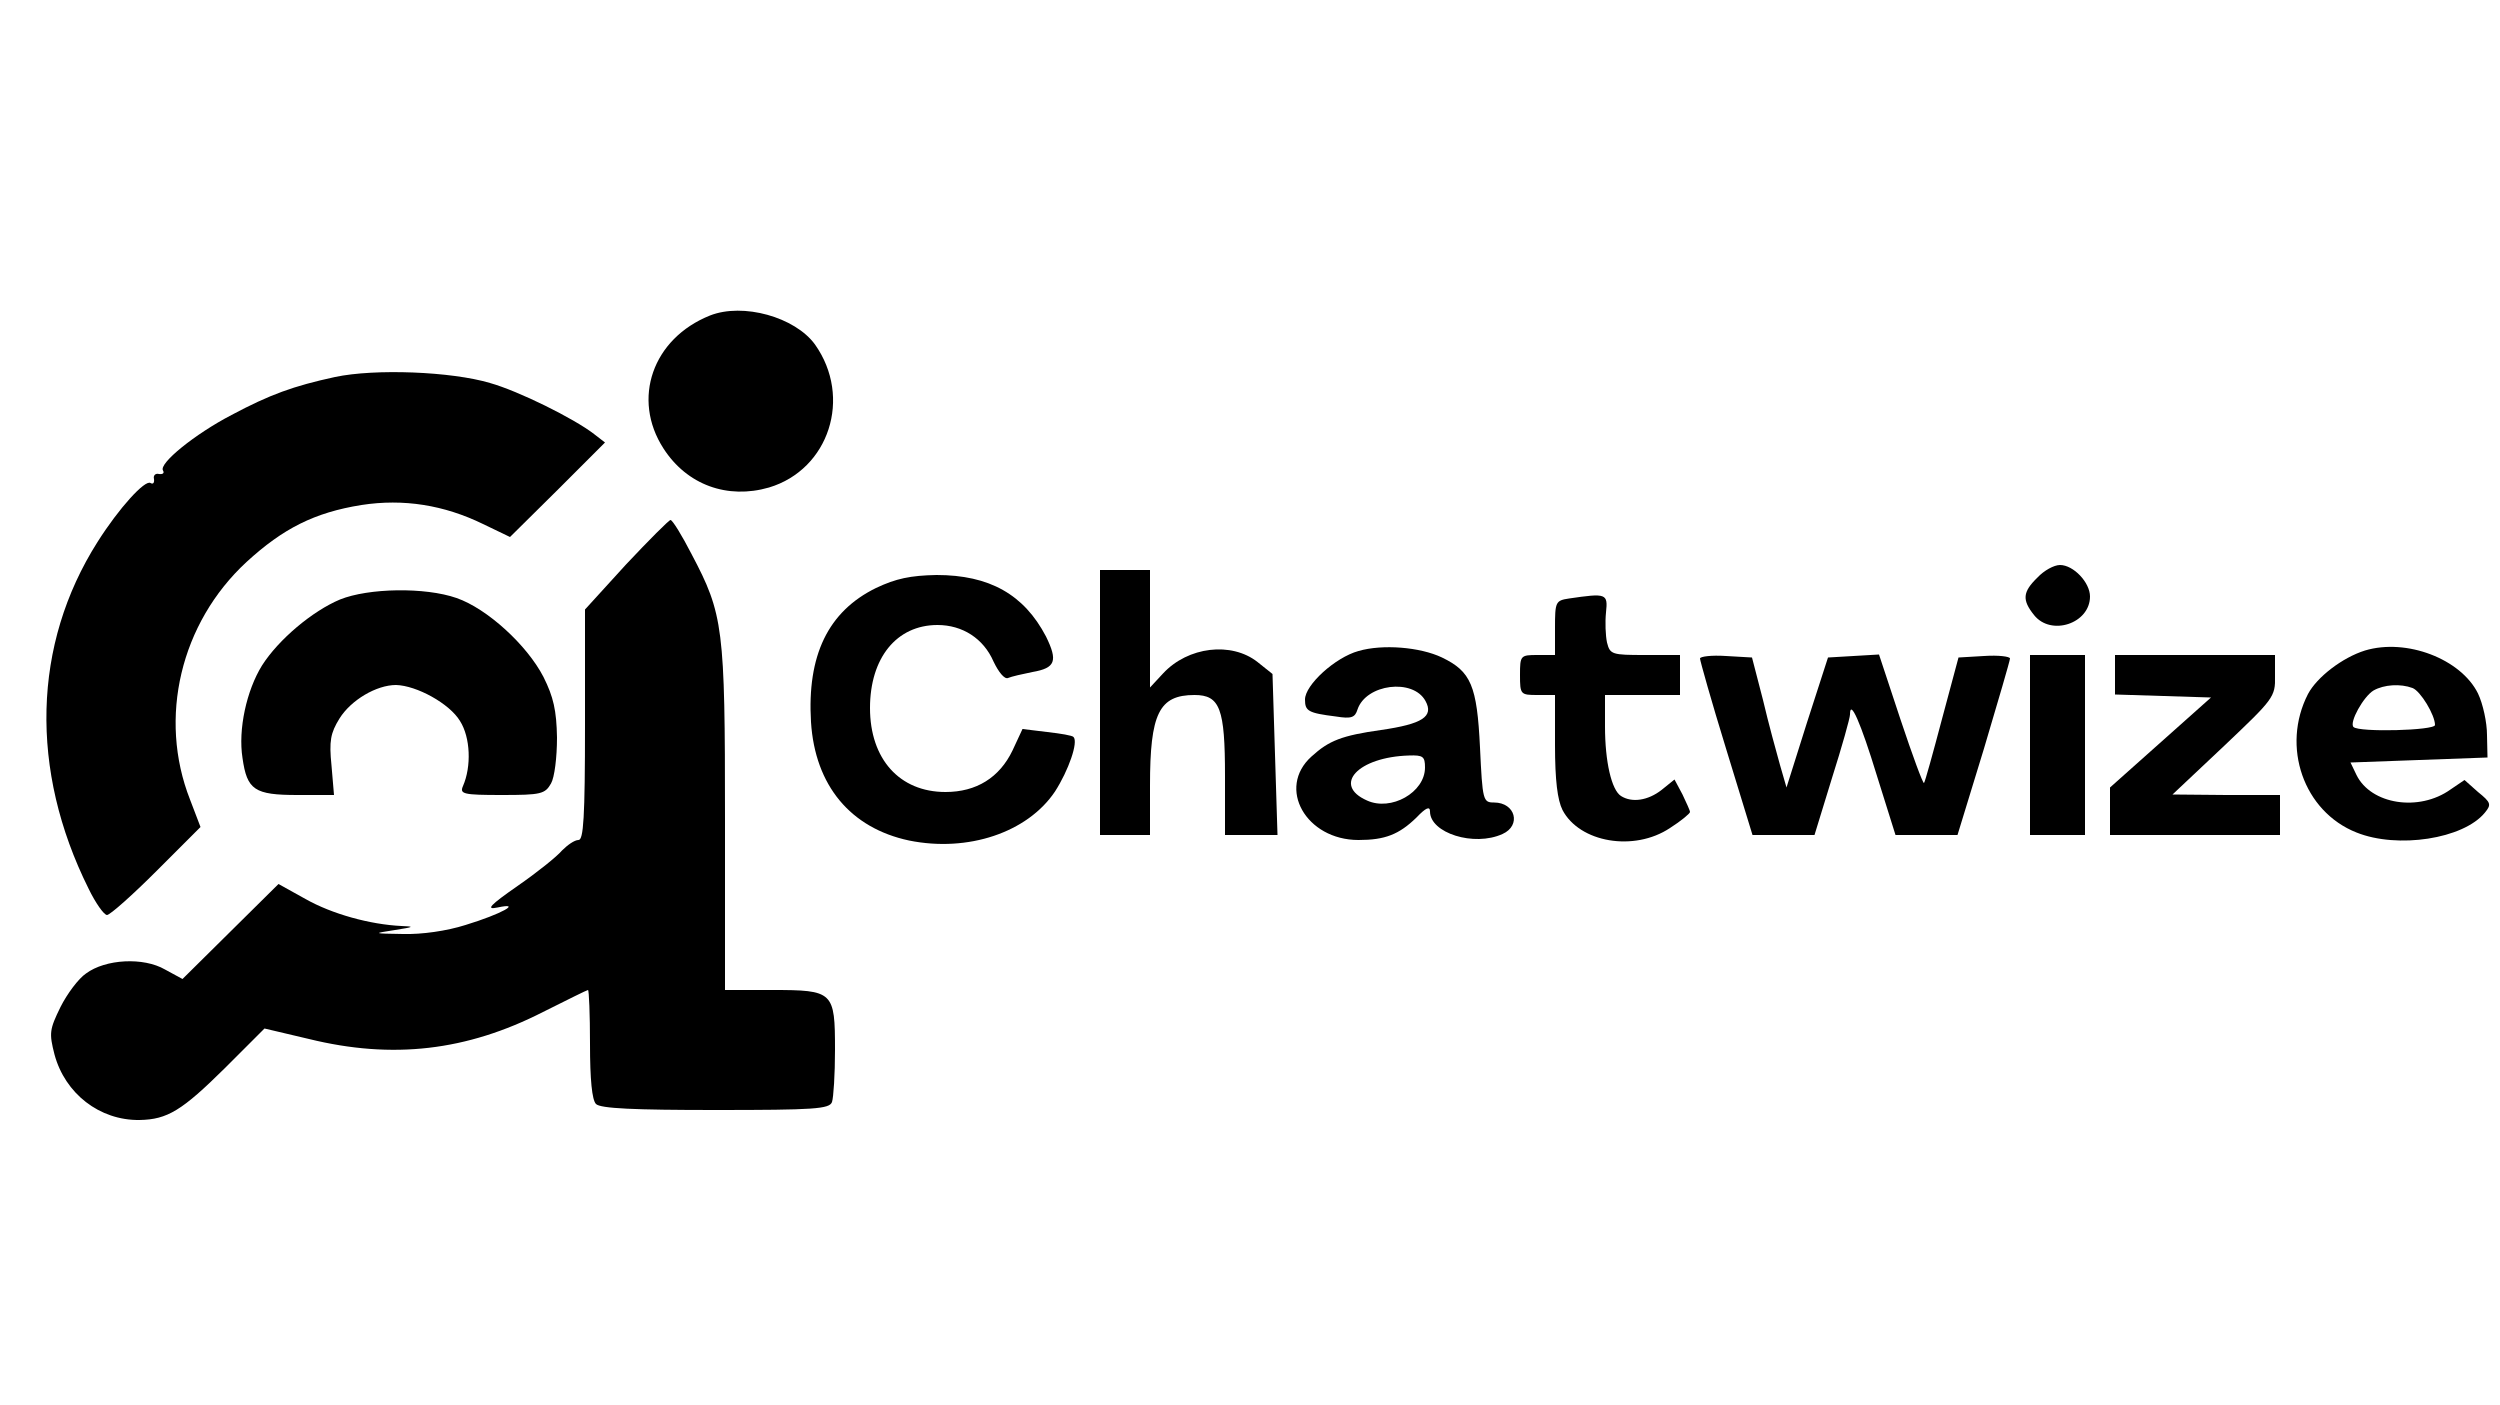
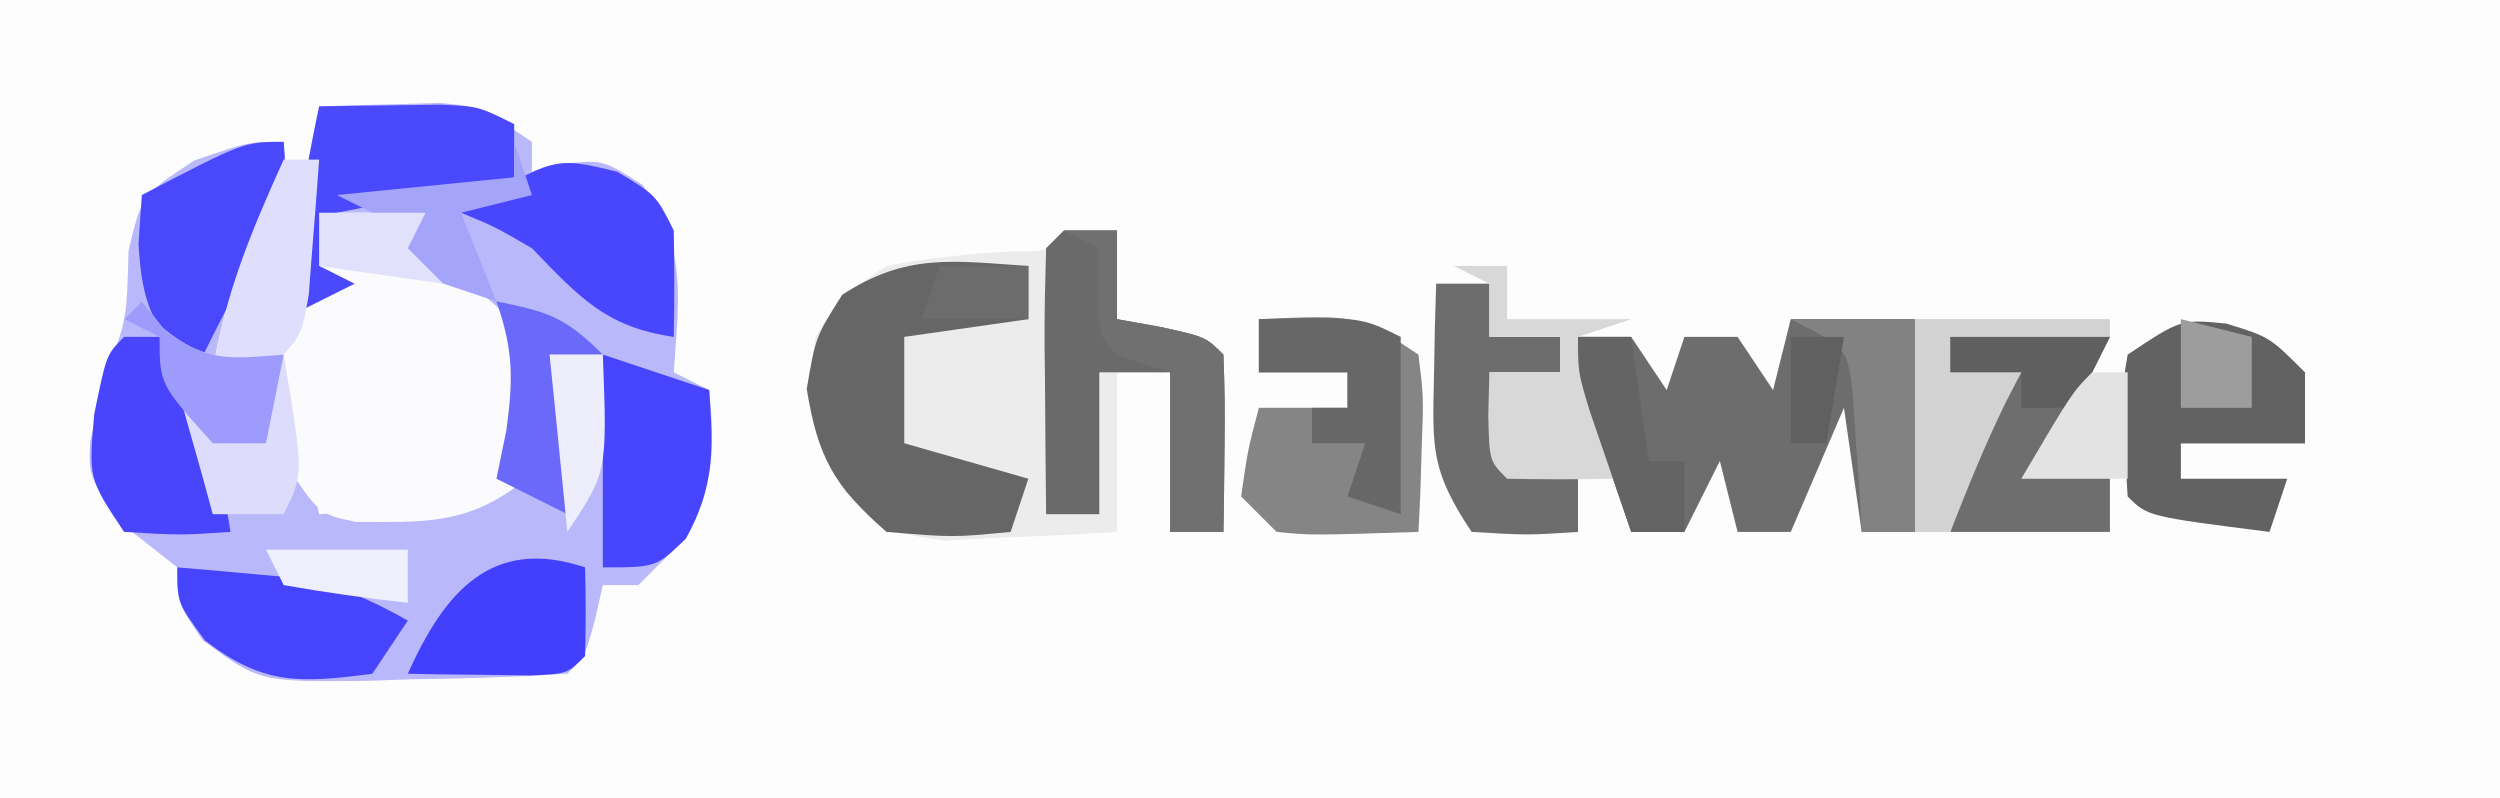
- <svg xmlns="http://www.w3.org/2000/svg" version="1.0" width="500pt" height="281pt" viewBox="0 0 500 281" preserveAspectRatio="xMidYMid meet">
-   <g transform="translate(0,281) scale(0.1,-0.1)" fill="#000000" stroke="none">
-     <path d="M1420 2179 c-115 -46 -157 -167 -93 -266 47 -73 128 -102 211 -78 120 36 167 180 92 286 -40 55 -144 84 -210 58z" />
-     <path d="M670 2056 c-83 -18 -130 -35 -207 -76 -73 -38 -146 -97 -137 -111 3 -5 0 -8 -8 -7 -7 2 -12 -3 -10 -10 1 -8 -2 -11 -7 -8 -11 7 -63 -50 -106 -118 -130 -205 -136 -456 -18 -693 14 -29 31 -53 37 -53 6 0 51 40 99 88 l88 88 -21 55 c-64 163 -19 353 113 475 73 67 136 99 230 114 84 13 165 0 243 -38 l54 -26 95 94 95 95 -22 17 c-40 31 -151 86 -208 102 -77 23 -230 29 -310 12z" />
-     <path d="M1252 1681 l-82 -90 0 -230 c0 -187 -3 -231 -13 -231 -8 0 -22 -10 -33 -21 -10 -12 -50 -44 -89 -71 -56 -39 -64 -48 -40 -43 51 11 8 -13 -64 -35 -38 -12 -87 -19 -125 -18 -61 1 -61 1 -16 8 38 6 40 7 13 8 -63 3 -139 24 -192 54 l-54 30 -96 -95 -96 -95 -35 19 c-43 25 -119 21 -158 -8 -15 -10 -38 -41 -51 -67 -22 -45 -23 -52 -12 -95 21 -78 90 -132 170 -131 56 1 85 19 171 104 l79 79 89 -21 c167 -41 315 -24 468 54 48 24 88 44 90 44 2 0 4 -49 4 -108 0 -71 4 -112 12 -120 9 -9 76 -12 239 -12 198 0 228 2 233 16 3 9 6 55 6 104 0 117 -3 120 -126 120 l-94 0 0 343 c0 382 -3 408 -67 529 -19 37 -38 68 -42 68 -3 0 -43 -40 -89 -89z" />
-     <path d="M4075 1655 c-30 -29 -31 -45 -7 -75 34 -43 112 -17 112 37 0 28 -33 63 -60 63 -12 0 -32 -11 -45 -25z" />
-     <path d="M2200 1405 l0 -265 50 0 50 0 0 99 c0 144 18 181 89 181 51 0 61 -27 61 -162 l0 -118 53 0 52 0 -5 161 -5 161 -30 24 c-52 41 -139 31 -189 -23 l-26 -28 0 118 0 117 -50 0 -50 0 0 -265z" />
-     <path d="M1752 1634 c-96 -47 -138 -135 -130 -268 8 -127 79 -212 196 -237 118 -24 237 16 292 98 27 42 47 99 37 109 -2 3 -26 7 -53 10 l-49 6 -20 -43 c-26 -54 -72 -83 -134 -83 -92 0 -151 66 -151 168 0 100 53 166 135 166 50 0 92 -27 112 -73 10 -21 22 -36 29 -33 7 3 29 8 49 12 46 8 51 22 27 71 -44 84 -113 123 -219 123 -52 -1 -81 -7 -121 -26z" />
-     <path d="M680 1611 c-55 -23 -123 -80 -156 -132 -31 -50 -48 -128 -39 -185 9 -64 24 -74 110 -74 l73 0 -5 59 c-5 49 -2 65 16 94 23 37 74 67 113 67 41 -1 107 -37 128 -72 21 -33 23 -91 6 -130 -7 -16 0 -18 78 -18 78 0 86 2 98 23 7 12 12 52 12 92 -1 54 -7 81 -27 121 -33 64 -113 137 -174 158 -63 22 -176 20 -233 -3z" />
-     <path d="M3138 1613 c-27 -4 -28 -7 -28 -59 l0 -54 -35 0 c-34 0 -35 -1 -35 -40 0 -39 1 -40 35 -40 l35 0 0 -100 c0 -71 5 -110 15 -130 34 -65 143 -84 215 -36 22 14 40 29 40 32 0 3 -7 18 -15 35 l-16 30 -26 -21 c-27 -21 -59 -26 -81 -12 -19 12 -32 69 -32 139 l0 63 75 0 75 0 0 40 0 40 -70 0 c-66 0 -70 1 -76 25 -3 14 -4 41 -2 60 4 38 1 39 -74 28z" />
-     <path d="M2717 1508 c-47 -13 -107 -68 -107 -97 0 -23 6 -27 62 -34 31 -5 38 -2 43 14 17 51 111 63 136 17 17 -31 -6 -46 -89 -58 -78 -11 -104 -21 -139 -53 -70 -63 -11 -167 94 -167 53 0 81 11 116 45 19 20 27 23 27 12 0 -43 88 -71 145 -45 38 17 26 63 -17 63 -22 0 -23 4 -28 110 -6 124 -18 152 -76 180 -44 21 -119 27 -167 13z m133 -233 c0 -50 -68 -88 -116 -66 -70 31 -18 87 84 90 28 1 32 -2 32 -24z" />
-     <path d="M4730 1509 c-45 -14 -96 -53 -114 -87 -54 -105 -9 -235 97 -277 82 -33 214 -13 257 40 13 16 12 20 -14 41 l-27 24 -28 -19 c-63 -45 -159 -30 -188 29 l-12 25 137 5 137 5 -1 45 c0 25 -8 62 -18 83 -34 69 -143 111 -226 86z m95 -75 c16 -6 45 -54 45 -74 0 -11 -152 -15 -163 -4 -9 9 20 61 40 73 21 12 54 14 78 5z" />
-     <path d="M3400 1493 c0 -4 23 -86 52 -180 l53 -173 62 0 62 0 35 114 c20 63 36 120 36 127 0 32 21 -15 54 -123 l37 -118 62 0 62 0 53 173 c28 94 52 176 52 180 0 4 -23 7 -52 5 l-51 -3 -33 -123 c-18 -68 -34 -126 -36 -128 -2 -2 -23 55 -47 127 l-43 130 -51 -3 -51 -3 -42 -130 -41 -130 -13 45 c-7 25 -23 83 -34 130 l-22 85 -52 3 c-29 2 -52 -1 -52 -5z" />
-     <path d="M4060 1320 l0 -180 55 0 55 0 0 180 0 180 -55 0 -55 0 0 -180z" />
-     <path d="M4230 1460 l0 -39 96 -3 96 -3 -101 -90 -101 -90 0 -47 0 -48 170 0 170 0 0 40 0 40 -107 0 -108 1 103 97 c99 94 103 98 102 140 l0 42 -160 0 -160 0 0 -40z" />
-   </g>
+ <svg xmlns="http://www.w3.org/2000/svg" version="1.1" width="141" height="45">
+   <path d="M0 0 C46.53 0 93.06 0 141 0 C141 14.85 141 29.7 141 45 C94.47 45 47.94 45 0 45 C0 30.15 0 15.3 0 0 Z " fill="#FDFDFD" transform="translate(0,0)" />
+   <path d="M0 0 C1.437 -0.054 2.875 -0.093 4.312 -0.125 C5.113 -0.148 5.914 -0.171 6.738 -0.195 C9 0 9 0 12 2 C12 2.66 12 3.32 12 4 C12.578 3.752 13.155 3.505 13.75 3.25 C16 3 16 3 18.25 4.438 C20.761 8.115 20.293 10.606 20 15 C20.66 15.33 21.32 15.66 22 16 C22.359 19.855 22.275 21.578 20.125 24.875 C19.424 25.576 18.723 26.277 18 27 C17.34 27 16.68 27 16 27 C15.856 27.639 15.711 28.279 15.562 28.938 C15 31 15 31 14 32 C11.048 32.181 8.142 32.278 5.188 32.312 C4.367 32.342 3.547 32.371 2.701 32.4 C-3.369 32.464 -3.369 32.464 -6.574 30.105 C-8 28 -8 28 -8 26 C-8.866 25.319 -9.732 24.639 -10.625 23.938 C-13 21 -13 21 -12.922 18.918 C-12.55 17.36 -12.129 15.814 -11.664 14.281 C-10.845 11.774 -10.845 11.774 -10.75 8.125 C-10 5 -10 5 -7.062 3.062 C-4 2 -4 2 -2 2 C-1.65 6.198 -2.399 7.775 -5 11 C-5.705 13.147 -5.705 13.147 -6 15 C-4.68 14.67 -3.36 14.34 -2 14 C-1.34 16.97 -0.68 19.94 0 23 C1.444 22.897 2.888 22.794 4.375 22.688 C5.187 22.629 5.999 22.571 6.836 22.512 C9.379 22.17 9.379 22.17 11 19 C11.16 15.454 11.16 15.454 10 12 C7.066 9.99 7.066 9.99 4 9 C4.33 8.34 4.66 7.68 5 7 C2.525 6.505 2.525 6.505 0 6 C0 6.99 0 7.98 0 9 C0.66 9.33 1.32 9.66 2 10 C0.02 10.99 0.02 10.99 -2 12 C-1.447 7.97 -0.844 3.98 0 0 Z " fill="#B9B8FB" transform="translate(18,6)" />
+   <path d="M0 0 C0.99 0 1.98 0 3 0 C3 1.65 3 3.3 3 5 C3.804 5.144 4.609 5.289 5.438 5.438 C8 6 8 6 9 7 C9.072 8.686 9.084 10.375 9.062 12.062 C9.053 12.982 9.044 13.901 9.035 14.848 C9.024 15.558 9.012 16.268 9 17 C8.01 17 7.02 17 6 17 C6 14.03 6 11.06 6 8 C5.01 8 4.02 8 3 8 C3 10.97 3 13.94 3 17 C0.918 17.135 -1.166 17.232 -3.25 17.312 C-4.41 17.371 -5.57 17.429 -6.766 17.488 C-10 17 -10 17 -12.391 14.672 C-14.351 11.417 -14.636 9.738 -14 6 C-12.562 3.688 -12.562 3.688 -10 2 C-7.63 1.544 -5.334 1.314 -2.926 1.176 C-0.993 1.206 -0.993 1.206 0 0 Z " fill="#ECECEC" transform="translate(60,13)" />
+   <path d="M0 0 C0.66 0 1.32 0 2 0 C1.67 2.64 1.34 5.28 1 8 C1.66 7.67 2.32 7.34 3 7 C2.67 5.68 2.34 4.36 2 3 C3.98 3 5.96 3 8 3 C7.67 3.66 7.34 4.32 7 5 C7.969 5.516 8.939 6.031 9.938 6.562 C13 9 13 9 14.062 12.5 C14 16 14 16 13.125 18.438 C10.145 20.629 7.679 20.44 4.059 20.434 C2 20 2 20 0 17 C-0.385 15.345 -0.728 13.678 -1 12 C-1.99 12 -2.98 12 -4 12 C-3.335 7.611 -1.812 4.019 0 0 Z " fill="#FBFBFE" transform="translate(16,9)" />
+   <path d="M0 0 C2.31 0 4.62 0 7 0 C7 3.96 7 7.92 7 12 C6.01 12 5.02 12 4 12 C3.67 9.69 3.34 7.38 3 5 C2.01 7.31 1.02 9.62 0 12 C-0.99 12 -1.98 12 -3 12 C-3.33 10.68 -3.66 9.36 -4 8 C-4.66 9.32 -5.32 10.64 -6 12 C-6.99 12 -7.98 12 -9 12 C-9.504 10.543 -10.003 9.084 -10.5 7.625 C-10.778 6.813 -11.057 6.001 -11.344 5.164 C-12 3 -12 3 -12 1 C-11.01 1 -10.02 1 -9 1 C-8.34 1.99 -7.68 2.98 -7 4 C-6.67 3.01 -6.34 2.02 -6 1 C-5.01 1 -4.02 1 -3 1 C-2.34 1.99 -1.68 2.98 -1 4 C-0.67 2.68 -0.34 1.36 0 0 Z " fill="#6D6D6D" transform="translate(101,18)" />
+   <path d="M0 0 C5.625 -0.25 5.625 -0.25 9 2 C9.293 4.383 9.293 4.383 9.188 7.125 C9.16 8.035 9.133 8.945 9.105 9.883 C9.071 10.581 9.036 11.28 9 12 C2.945 12.195 2.945 12.195 1 12 C0.34 11.34 -0.32 10.68 -1 10 C-0.625 7.375 -0.625 7.375 0 5 C1.65 5 3.3 5 5 5 C5 4.34 5 3.68 5 3 C3.35 3 1.7 3 0 3 C0 2.01 0 1.02 0 0 Z " fill="#858585" transform="translate(71,18)" />
+   <path d="M0 0 C0.99 0 1.98 0 3 0 C3 1.65 3 3.3 3 5 C3.804 5.144 4.609 5.289 5.438 5.438 C8 6 8 6 9 7 C9.072 8.686 9.084 10.375 9.062 12.062 C9.053 12.982 9.044 13.901 9.035 14.848 C9.024 15.558 9.012 16.268 9 17 C8.01 17 7.02 17 6 17 C6 14.03 6 11.06 6 8 C4.68 8 3.36 8 2 8 C2 10.64 2 13.28 2 16 C1.01 16 0.02 16 -1 16 C-1.027 13.521 -1.047 11.042 -1.062 8.562 C-1.075 7.502 -1.075 7.502 -1.088 6.42 C-1.097 4.613 -1.052 2.806 -1 1 C-0.67 0.67 -0.34 0.34 0 0 Z " fill="#6A6A6A" transform="translate(60,13)" />
+   <path d="M0 0 C0 0.99 0 1.98 0 3 C-2.31 3.33 -4.62 3.66 -7 4 C-7 5.98 -7 7.96 -7 10 C-4.69 10.66 -2.38 11.32 0 12 C-0.33 12.99 -0.66 13.98 -1 15 C-4.25 15.312 -4.25 15.312 -8 15 C-10.961 12.418 -11.868 10.811 -12.5 6.938 C-12 4 -12 4 -10.5 1.625 C-6.867 -0.736 -4.282 -0.285 0 0 Z " fill="#666666" transform="translate(58,15)" />
+   <path d="M0 0 C2.438 0.75 2.438 0.75 4.438 2.75 C4.438 4.07 4.438 5.39 4.438 6.75 C2.127 6.75 -0.182 6.75 -2.562 6.75 C-2.562 7.41 -2.562 8.07 -2.562 8.75 C-0.583 8.75 1.397 8.75 3.438 8.75 C3.107 9.74 2.777 10.73 2.438 11.75 C-4.438 10.875 -4.438 10.875 -5.562 9.75 C-5.933 3.909 -5.933 3.909 -5.562 1.75 C-2.562 -0.25 -2.562 -0.25 0 0 Z " fill="#626262" transform="translate(125.5625,18.25)" />
+   <path d="M0 0 C2.97 0 5.94 0 9 0 C7 4 7 4 5 7 C6.32 7.33 7.64 7.66 9 8 C9 8.99 9 9.98 9 11 C6.03 11 3.06 11 0 11 C0.531 7.179 1.497 4.938 4 2 C2.68 2 1.36 2 0 2 C0 1.34 0 0.68 0 0 Z " fill="#6E6E6E" transform="translate(110,19)" />
+   <path d="M0 0 C1.458 -0.027 2.917 -0.046 4.375 -0.062 C5.187 -0.074 5.999 -0.086 6.836 -0.098 C9 0 9 0 11 1 C11 1.99 11 2.98 11 4 C7.7 4.66 4.4 5.32 1 6 C0.67 6.99 0.34 7.98 0 9 C0.66 9.33 1.32 9.66 2 10 C0.02 10.99 0.02 10.99 -2 12 C-1.447 7.97 -0.844 3.98 0 0 Z " fill="#4B49FD" transform="translate(18,6)" />
+   <path d="M0 0 C0.99 0 1.98 0 3 0 C3 0.99 3 1.98 3 3 C4.32 3 5.64 3 7 3 C7 3.66 7 4.32 7 5 C5.68 5 4.36 5 3 5 C3.33 6.65 3.66 8.3 4 10 C5.32 10.33 6.64 10.66 8 11 C8 11.99 8 12.98 8 14 C5.125 14.188 5.125 14.188 2 14 C-0.281 10.579 -0.219 9.318 -0.125 5.312 C-0.107 4.319 -0.089 3.325 -0.07 2.301 C-0.047 1.542 -0.024 0.782 0 0 Z " fill="#6D6D6D" transform="translate(81,16)" />
+   <path d="M0 0 C2.188 1.312 2.188 1.312 3.188 3.312 C3.227 5.312 3.231 7.313 3.188 9.312 C-0.661 8.763 -2.166 7.042 -4.812 4.312 C-6.946 3.077 -6.946 3.077 -8.812 2.312 C-3.552 -0.868 -3.552 -0.868 0 0 Z " fill="#4947FD" transform="translate(34.8125,9.6875)" />
+   <path d="M0 0 C0.348 4.176 -0.338 5.826 -3 9 C-3.696 10.318 -4.372 11.648 -5 13 C-7.354 10.449 -7.983 9.29 -8.188 5.75 C-8.126 4.843 -8.064 3.935 -8 3 C-2.25 0 -2.25 0 0 0 Z " fill="#4A48FD" transform="translate(16,8)" />
+   <path d="M0 0 C1.98 0.66 3.96 1.32 6 2 C6.227 5.328 6.322 7.418 4.688 10.375 C3 12 3 12 0 12 C0 8.04 0 4.08 0 0 Z " fill="#4745FD" transform="translate(34,20)" />
+   <path d="M0 0 C0.66 0 1.32 0 2 0 C3.962 3.668 5.393 6.872 6 11 C3.125 11.188 3.125 11.188 0 11 C-2 8 -2 8 -1.688 4.375 C-1 1 -1 1 0 0 Z " fill="#4845FD" transform="translate(7,19)" />
+   <path d="M0 0 C1.418 0.115 2.834 0.243 4.25 0.375 C5.039 0.445 5.828 0.514 6.641 0.586 C9.086 1.015 10.848 1.786 13 3 C12.01 4.485 12.01 4.485 11 6 C6.939 6.526 4.861 6.662 1.562 4.125 C0 2 0 2 0 0 Z " fill="#4744FD" transform="translate(10,32)" />
+   <path d="M0 0 C0.99 0 1.98 0 3 0 C3 0.99 3 1.98 3 3 C5.31 3 7.62 3 10 3 C9.01 3.33 8.02 3.66 7 4 C7.66 6.64 8.32 9.28 9 12 C7 12.043 5 12.041 3 12 C2 11 2 11 1.938 8.438 C1.958 7.633 1.979 6.829 2 6 C3.32 6 4.64 6 6 6 C6 5.34 6 4.68 6 4 C4.68 4 3.36 4 2 4 C2 3.01 2 2.02 2 1 C1.34 0.67 0.68 0.34 0 0 Z " fill="#D8D8D8" transform="translate(82,15)" />
+   <path d="M0 0 C0.043 1.666 0.041 3.334 0 5 C-1 6 -1 6 -3.066 6.098 C-3.89 6.086 -4.714 6.074 -5.562 6.062 C-6.389 6.053 -7.215 6.044 -8.066 6.035 C-8.704 6.024 -9.343 6.012 -10 6 C-7.927 1.385 -5.28 -1.76 0 0 Z " fill="#423FFD" transform="translate(33,32)" />
+   <path d="M0 0 C3.63 0 7.26 0 11 0 C11 0.33 11 0.66 11 1 C8.03 1 5.06 1 2 1 C2 1.66 2 2.32 2 3 C3.32 3 4.64 3 6 3 C5.711 3.557 5.423 4.114 5.125 4.688 C3.959 7.085 2.966 9.516 2 12 C1.34 12 0.68 12 0 12 C0 8.04 0 4.08 0 0 Z " fill="#D2D2D2" transform="translate(108,18)" />
+   <path d="M0 0 C5.75 -0.125 5.75 -0.125 8 1 C8 4.3 8 7.6 8 11 C7.01 10.67 6.02 10.34 5 10 C5.33 9.01 5.66 8.02 6 7 C5.01 7 4.02 7 3 7 C3 6.34 3 5.68 3 5 C3.66 5 4.32 5 5 5 C5 4.34 5 3.68 5 3 C3.35 3 1.7 3 0 3 C0 2.01 0 1.02 0 0 Z " fill="#676767" transform="translate(71,18)" />
+   <path d="M0 0 C0.99 0 1.98 0 3 0 C3 1.65 3 3.3 3 5 C3.804 5.144 4.609 5.289 5.438 5.438 C8 6 8 6 9 7 C9.072 8.686 9.084 10.375 9.062 12.062 C9.053 12.982 9.044 13.901 9.035 14.848 C9.024 15.558 9.012 16.268 9 17 C8.01 17 7.02 17 6 17 C6 14.03 6 11.06 6 8 C5.01 7.67 4.02 7.34 3 7 C2 6 2 6 1.938 3.438 C1.958 2.633 1.979 1.829 2 1 C1.34 0.67 0.68 0.34 0 0 Z " fill="#707070" transform="translate(60,13)" />
+   <path d="M0 0 C0.588 0.743 0.588 0.743 1.188 1.5 C3.551 3.456 5.014 3.242 8 3 C9.125 9.75 9.125 9.75 8 12 C6.68 12 5.36 12 4 12 C3.807 11.29 3.613 10.579 3.414 9.848 C3.154 8.929 2.893 8.009 2.625 7.062 C2.37 6.146 2.115 5.229 1.852 4.285 C1.233 1.833 1.233 1.833 -1 1 C-0.67 0.67 -0.34 0.34 0 0 Z " fill="#DDDCFC" transform="translate(8,17)" />
+   <path d="M0 0 C2.31 0 4.62 0 7 0 C7 3.96 7 7.92 7 12 C6.01 12 5.02 12 4 12 C3.963 11.301 3.925 10.603 3.887 9.883 C3.821 8.973 3.755 8.063 3.688 7.125 C3.629 6.22 3.571 5.315 3.512 4.383 C3.212 1.638 3.212 1.638 0 0 Z " fill="#828282" transform="translate(101,18)" />
+   <path d="M0 0 C0.99 0 1.98 0 3 0 C3.33 2.31 3.66 4.62 4 7 C4.66 7 5.32 7 6 7 C6 8.32 6 9.64 6 11 C5.01 11 4.02 11 3 11 C2.496 9.543 1.997 8.084 1.5 6.625 C1.222 5.813 0.943 5.001 0.656 4.164 C0 2 0 2 0 0 Z " fill="#646464" transform="translate(89,19)" />
+   <path d="M0 0 C0.66 0 1.32 0 2 0 C1.886 1.626 1.758 3.251 1.625 4.875 C1.555 5.78 1.486 6.685 1.414 7.617 C1 10 1 10 -1 12 C-1.99 12 -2.98 12 -4 12 C-3.335 7.611 -1.812 4.019 0 0 Z " fill="#DFDEFC" transform="translate(16,9)" />
+   <path d="M0 0 C2.867 0.573 3.861 0.861 6 3 C5.01 3 4.02 3 3 3 C3.33 5.97 3.66 8.94 4 12 C2.68 11.34 1.36 10.68 0 10 C0.186 9.092 0.371 8.185 0.562 7.25 C0.957 4.317 0.947 2.736 0 0 Z " fill="#6B69FA" transform="translate(28,17)" />
+   <path d="M0 0 C0.33 0.99 0.66 1.98 1 3 C-0.32 3.33 -1.64 3.66 -3 4 C-2.34 5.65 -1.68 7.3 -1 9 C-2.98 8.34 -4.96 7.68 -7 7 C-6.67 6.34 -6.34 5.68 -6 5 C-7.32 4.34 -8.64 3.68 -10 3 C-6.7 2.67 -3.4 2.34 0 2 C0 1.34 0 0.68 0 0 Z " fill="#A5A4FB" transform="translate(29,8)" />
+   <path d="M0 0 C2.97 0 5.94 0 9 0 C8.34 1.32 7.68 2.64 7 4 C6.01 4 5.02 4 4 4 C4 3.34 4 2.68 4 2 C2.68 2 1.36 2 0 2 C0 1.34 0 0.68 0 0 Z " fill="#5F5F5F" transform="translate(110,19)" />
+   <path d="M0 0 C1.32 0.66 2.64 1.32 4 2 C4 3.32 4 4.64 4 6 C1.69 6 -0.62 6 -3 6 C-3 5.34 -3 4.68 -3 4 C-1.68 4 -0.36 4 1 4 C0.67 2.68 0.34 1.36 0 0 Z " fill="#626262" transform="translate(126,19)" />
+   <path d="M0 0 C0.66 0 1.32 0 2 0 C2 1.98 2 3.96 2 6 C0.02 6 -1.96 6 -4 6 C-1.125 1.125 -1.125 1.125 0 0 Z " fill="#E3E3E3" transform="translate(118,21)" />
+   <path d="M0 0 C0.588 0.743 0.588 0.743 1.188 1.5 C3.551 3.456 5.014 3.242 8 3 C7.67 4.65 7.34 6.3 7 8 C6.01 8 5.02 8 4 8 C1 4.667 1 4.667 1 2 C0.34 1.67 -0.32 1.34 -1 1 C-0.67 0.67 -0.34 0.34 0 0 Z " fill="#9D9BFB" transform="translate(8,17)" />
+   <path d="M0 0 C0.99 0 1.98 0 3 0 C3.25 6.625 3.25 6.625 1 10 C0.67 6.7 0.34 3.4 0 0 Z " fill="#EDEDFC" transform="translate(31,20)" />
+   <path d="M0 0 C1.98 0 3.96 0 6 0 C5.67 0.66 5.34 1.32 5 2 C5.66 2.66 6.32 3.32 7 4 C4.69 3.67 2.38 3.34 0 3 C0 2.01 0 1.02 0 0 Z " fill="#E1E1FC" transform="translate(18,12)" />
+   <path d="M0 0 C2.64 0 5.28 0 8 0 C8 0.99 8 1.98 8 3 C5.657 2.744 3.322 2.407 1 2 C0.67 1.34 0.34 0.68 0 0 Z " fill="#EEEEFD" transform="translate(15,31)" />
+   <path d="M0 0 C0.99 0 1.98 0 3 0 C2.67 1.98 2.34 3.96 2 6 C1.34 6 0.68 6 0 6 C0 4.02 0 2.04 0 0 Z M-2 6 C0 7 0 7 0 7 Z " fill="#606060" transform="translate(101,19)" />
+   <path d="M0 0 C1.32 0.33 2.64 0.66 4 1 C4 2.32 4 3.64 4 5 C2.68 5 1.36 5 0 5 C0 3.35 0 1.7 0 0 Z " fill="#9D9D9D" transform="translate(123,18)" />
+   <path d="M0 0 C1.65 0 3.3 0 5 0 C5 0.99 5 1.98 5 3 C3.02 3 1.04 3 -1 3 C-0.67 2.01 -0.34 1.02 0 0 Z " fill="#6C6C6C" transform="translate(53,15)" />
</svg>
